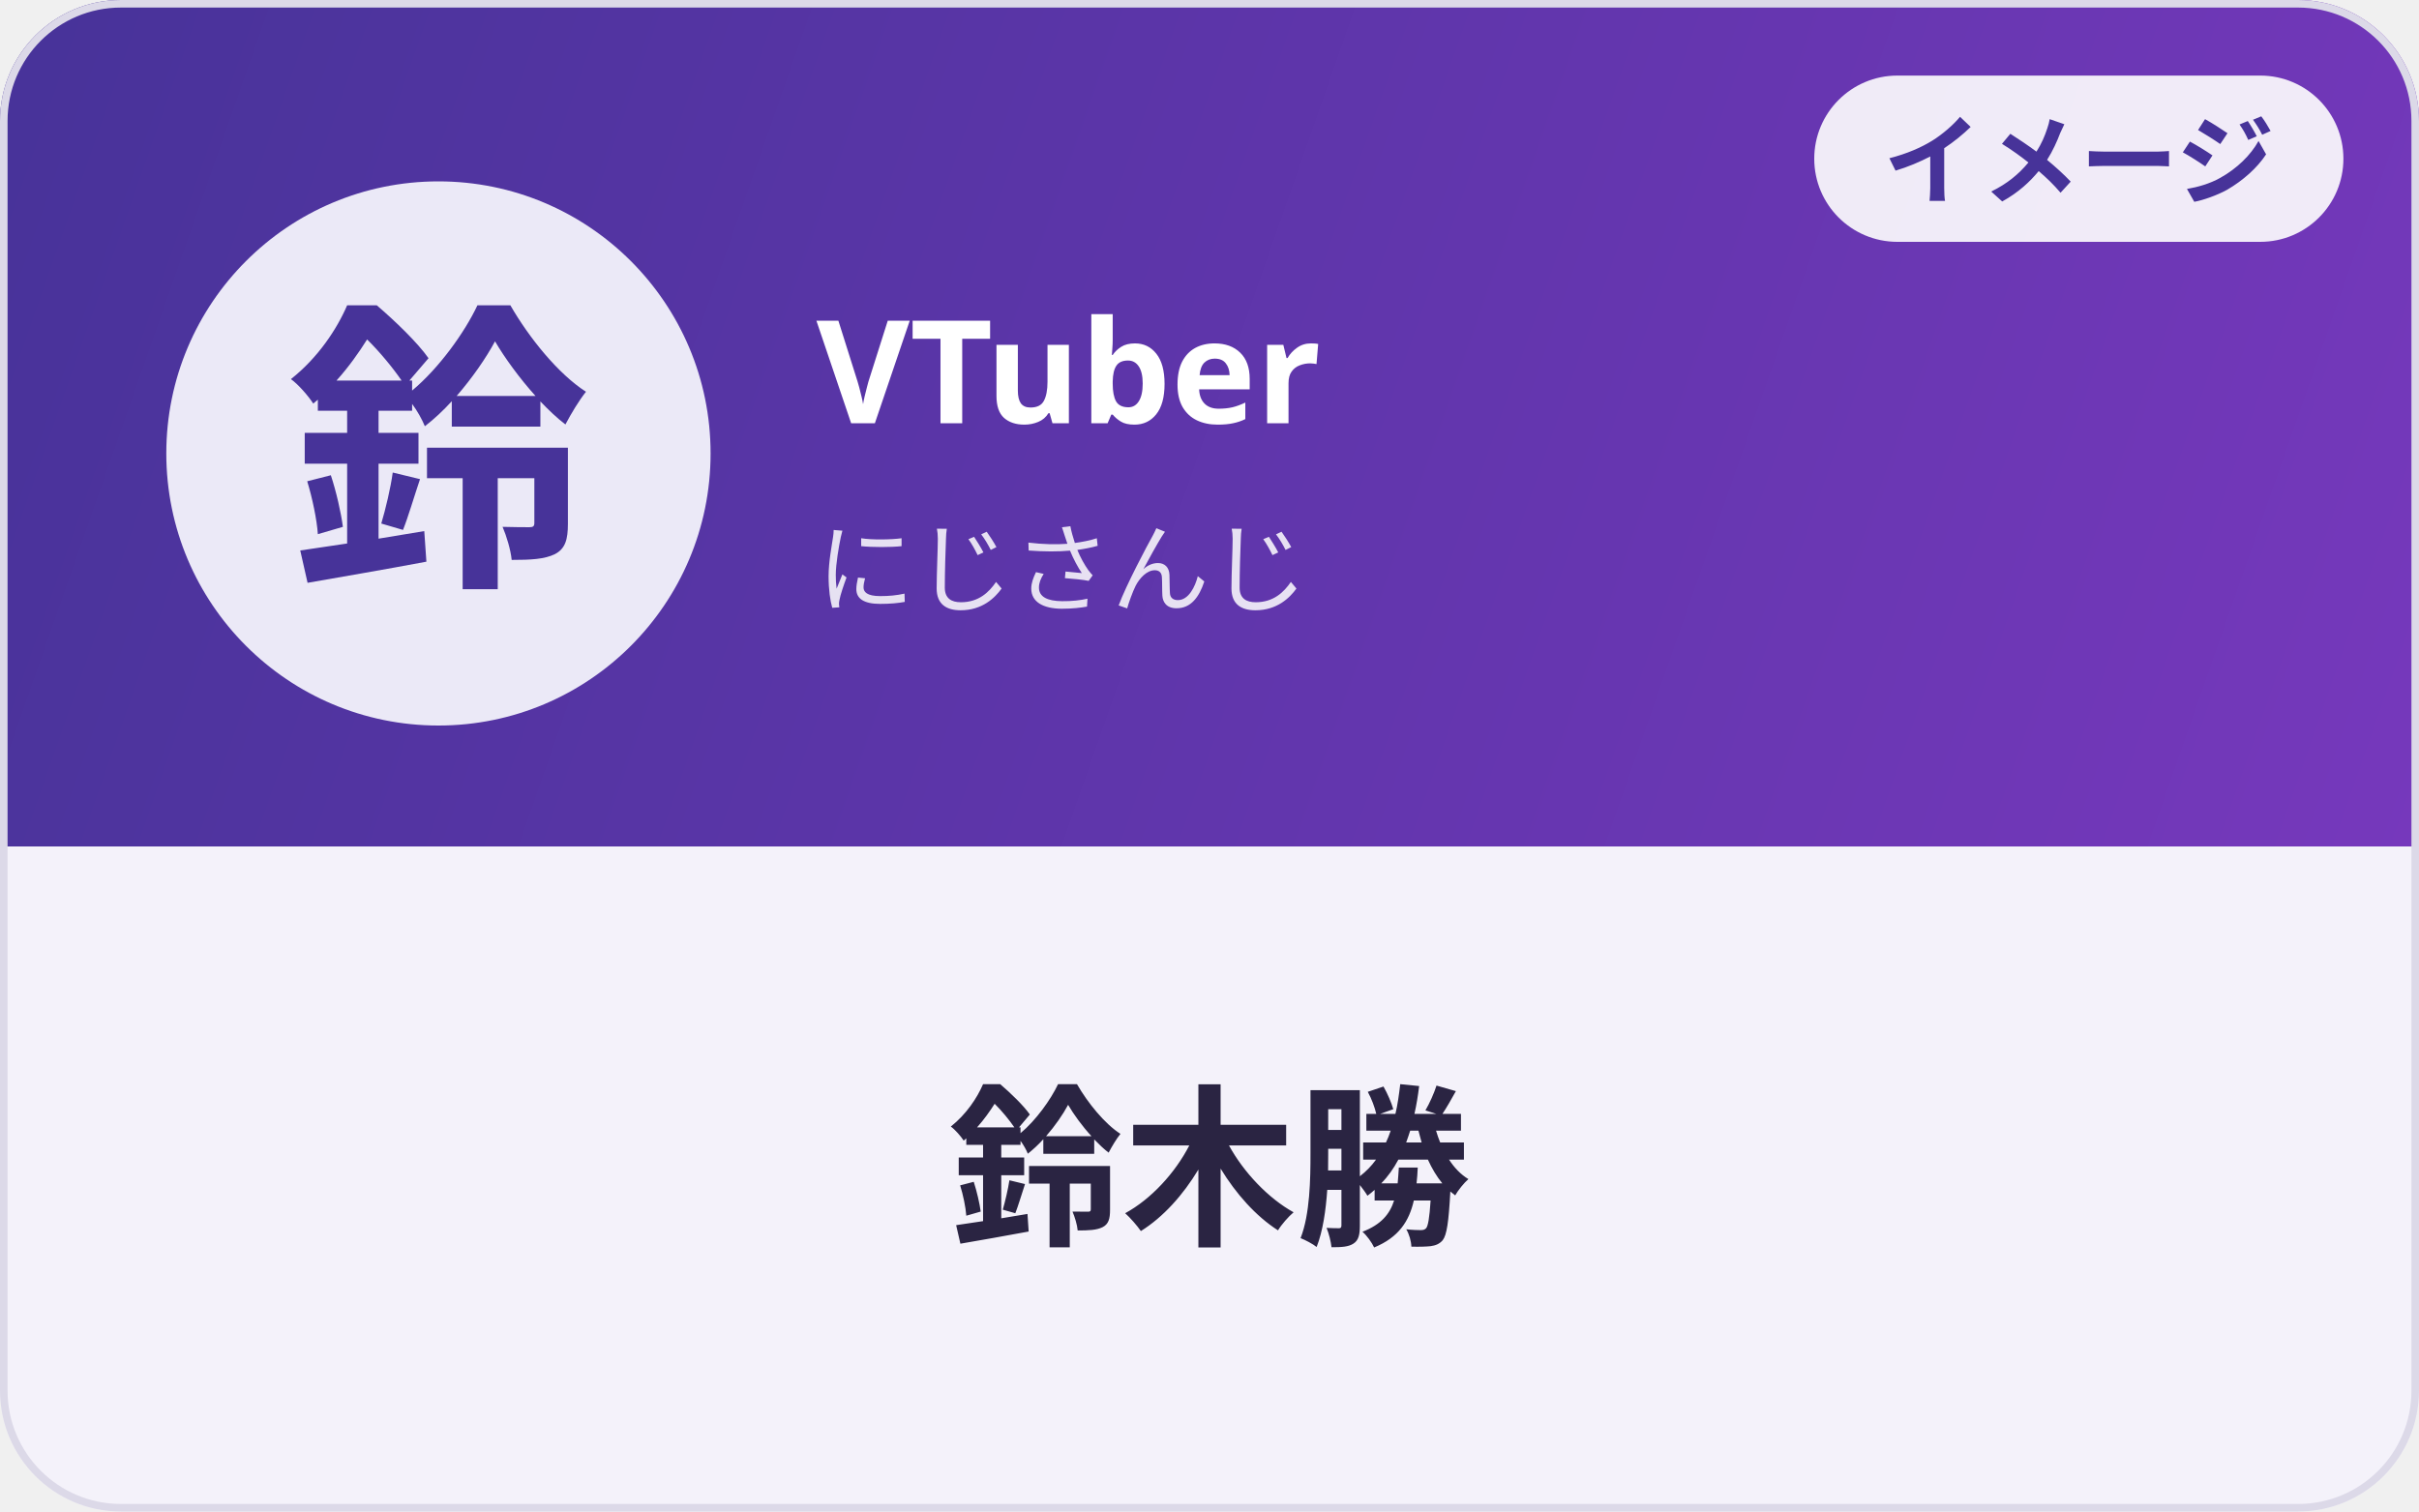
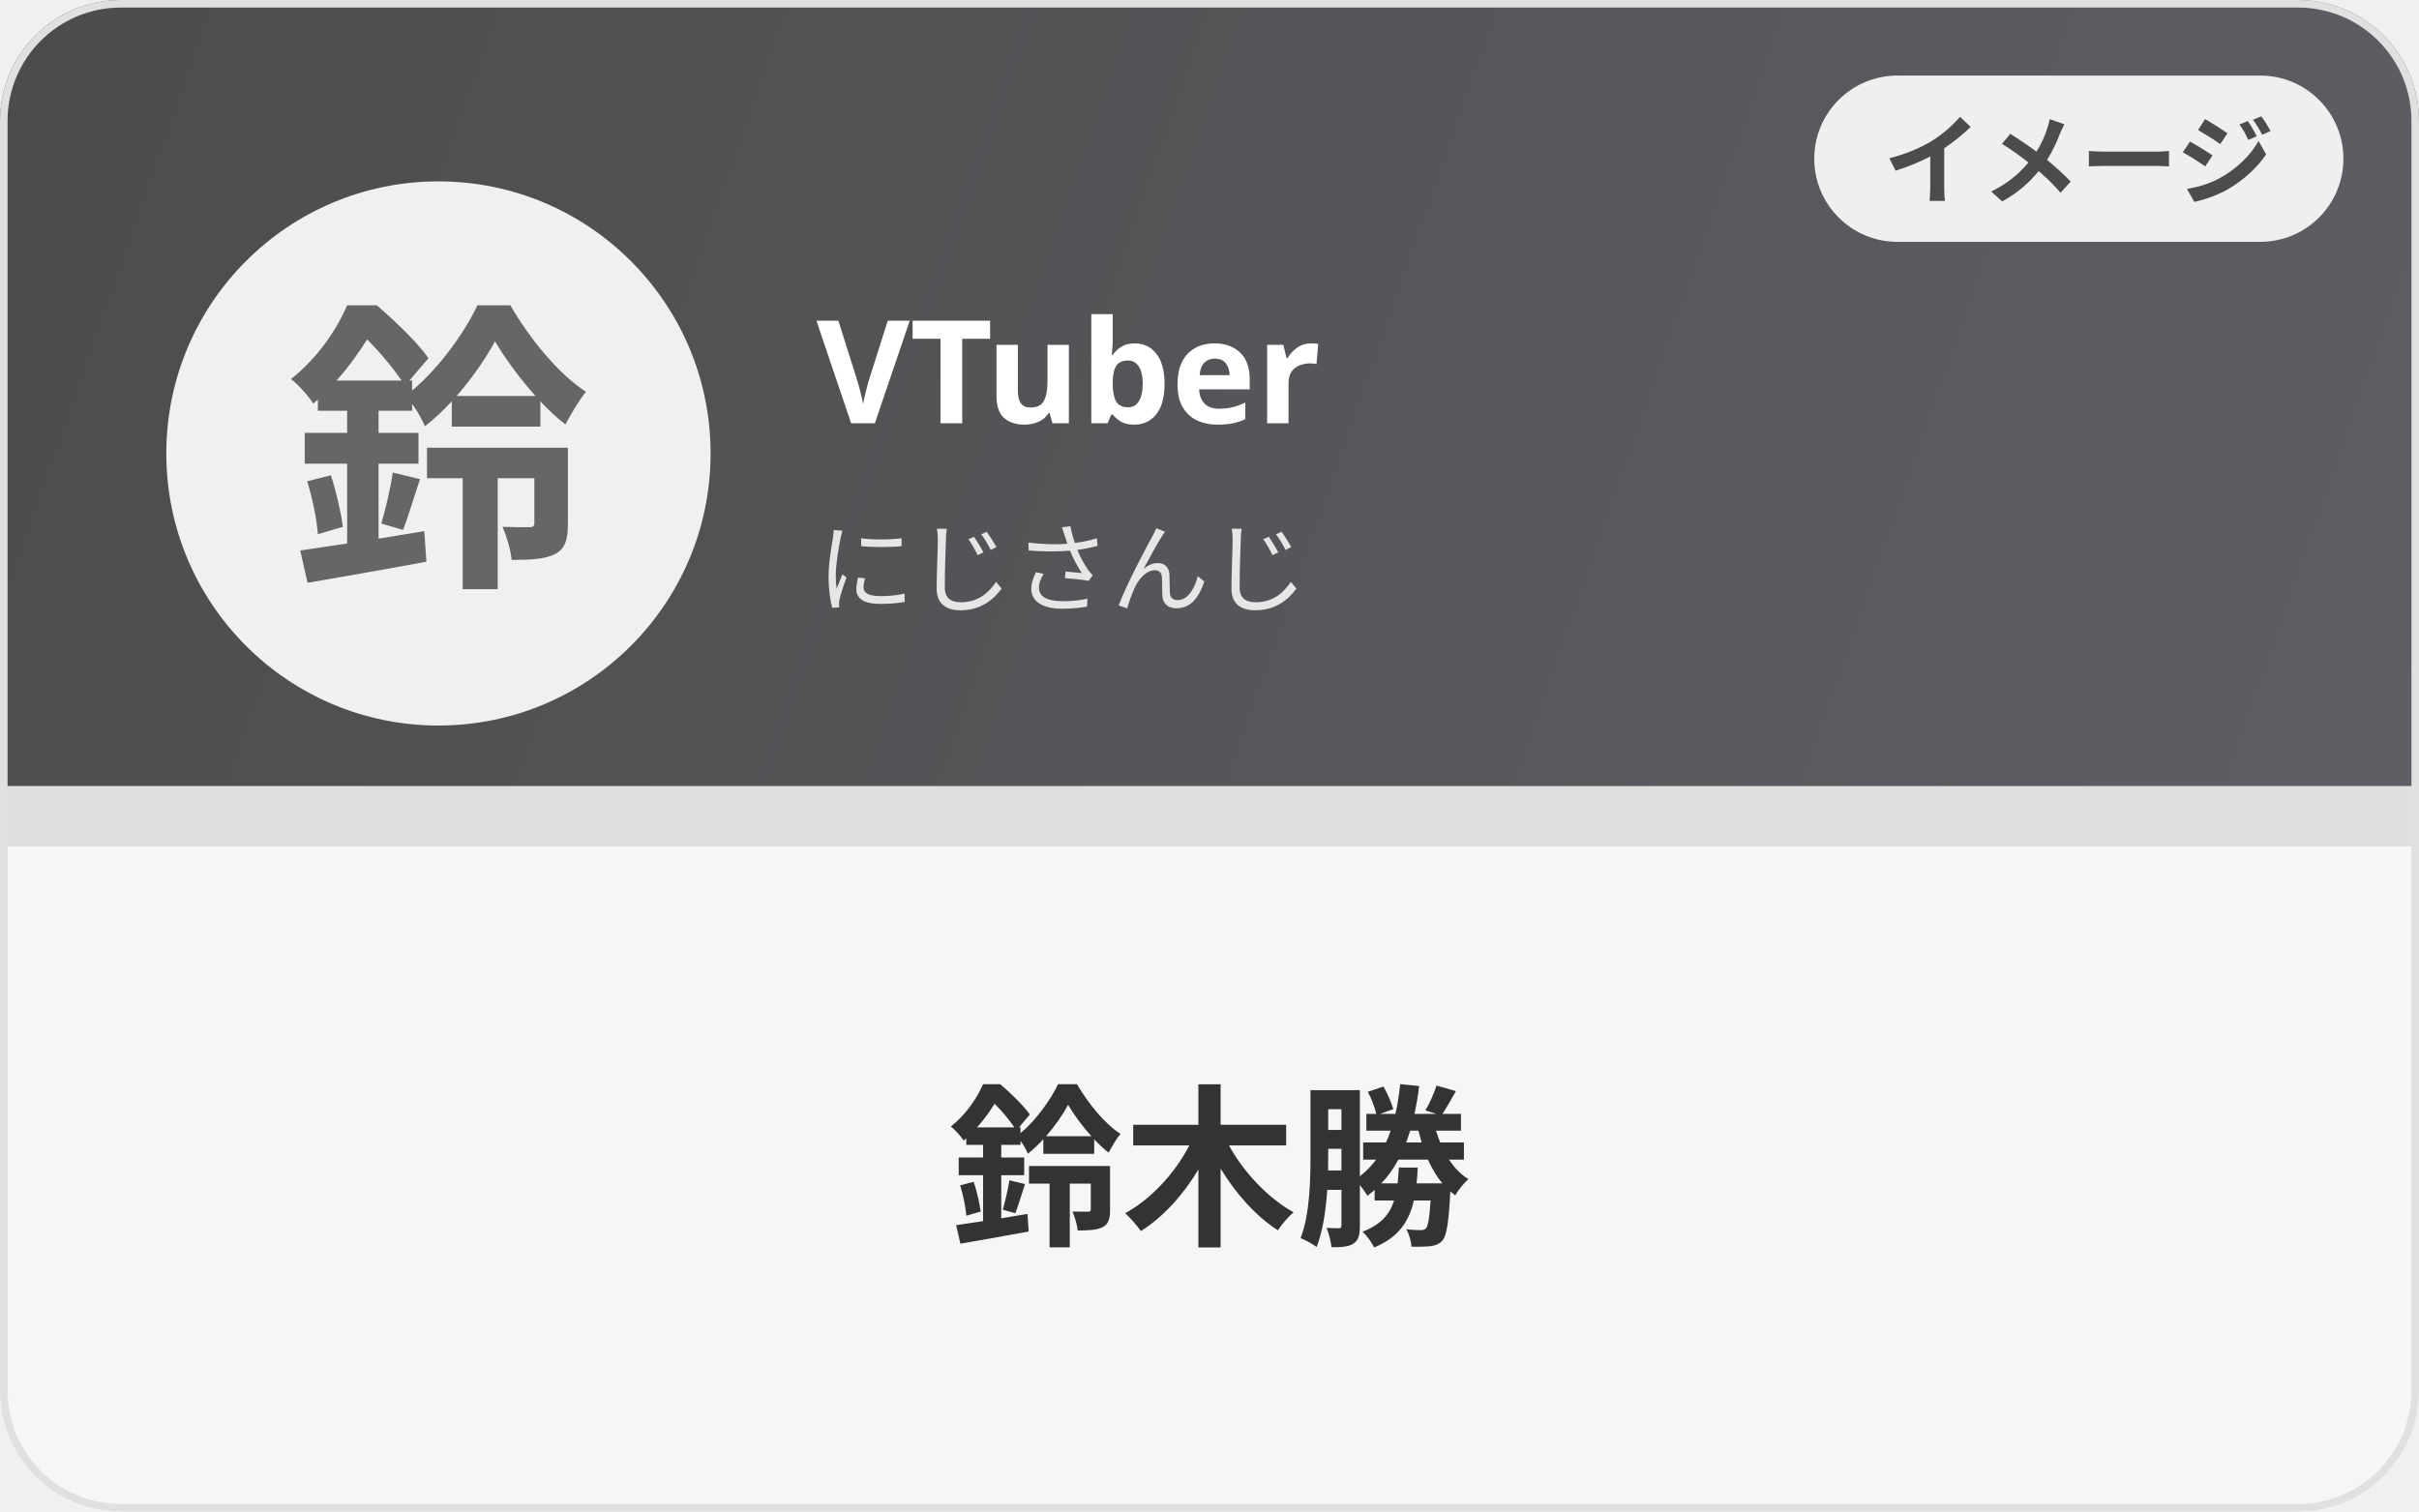
<svg xmlns="http://www.w3.org/2000/svg" viewBox="0 0 320 200" width="320" height="200" role="img" aria-label="鈴木勝のイメージ画像">
  <defs>
    <linearGradient id="gbe28730fe8" gradientUnits="userSpaceOnUse" x1="0" y1="0" x2="320" y2="112">
-       <stop offset="0" stop-color="#473399" />
-       <stop offset="1" stop-color="#7638bc" />
+       <stop offset="0" stop-color="#4c4c4c" />
+       <stop offset="1" stop-color="#5d5f65" />
    </linearGradient>
    <clipPath id="cbe28730fe8">
      <rect x="0" y="0" width="320" height="200" rx="16" />
    </clipPath>
  </defs>
  <g clip-path="url(#cbe28730fe8)" font-family="'Hiragino Sans','Noto Sans JP','Yu Gothic',sans-serif">
-     <rect x="0" y="0" width="320" height="200" fill="#f4f2fa" />
+     <rect x="0" y="0" width="320" height="200" fill="#f6f6f6" />
    <rect x="0" y="0" width="320" height="112" fill="url(#gbe28730fe8)" />
-     <circle cx="58" cy="60" r="36" fill="#ebe9f7" />
-     <text x="58" y="74.4" text-anchor="middle" font-size="40" font-weight="700" fill="#473399">鈴</text>
+     <rect x="0" y="104" width="320" height="8" fill="#dfdfdf" />
+     <circle cx="58" cy="60" r="36" fill="#f0f0f0" />
+     <text x="58" y="74.4" text-anchor="middle" font-size="40" font-weight="700" fill="#666666">鈴</text>
    <text x="108" y="56" font-size="19" font-weight="700" fill="#ffffff">VTuber</text>
    <text x="108" y="80" font-size="13" fill="#ffffff" fill-opacity="0.85">にじさんじ</text>
    <rect x="240" y="10" width="70" height="22" rx="11" fill="#ffffff" fill-opacity="0.9" />
-     <text x="275" y="26" text-anchor="middle" font-size="13" font-weight="600" fill="#473399">イメージ</text>
-     <text x="160" y="163.0" text-anchor="middle" font-size="23" font-weight="700" fill="#2a2442">鈴木勝</text>
+     <text x="275" y="26" text-anchor="middle" font-size="13" font-weight="600" fill="#4c4c4c">イメージ</text>
+     <text x="160" y="163.0" text-anchor="middle" font-size="23" font-weight="700" fill="#333333">鈴木勝</text>
  </g>
-   <rect x="0.5" y="0.5" width="319" height="199" rx="15.5" fill="none" stroke="#dcd9e8" />
+   <rect x="0.5" y="0.5" width="319" height="199" rx="15.5" fill="none" stroke="#e0e0e0" />
</svg>
